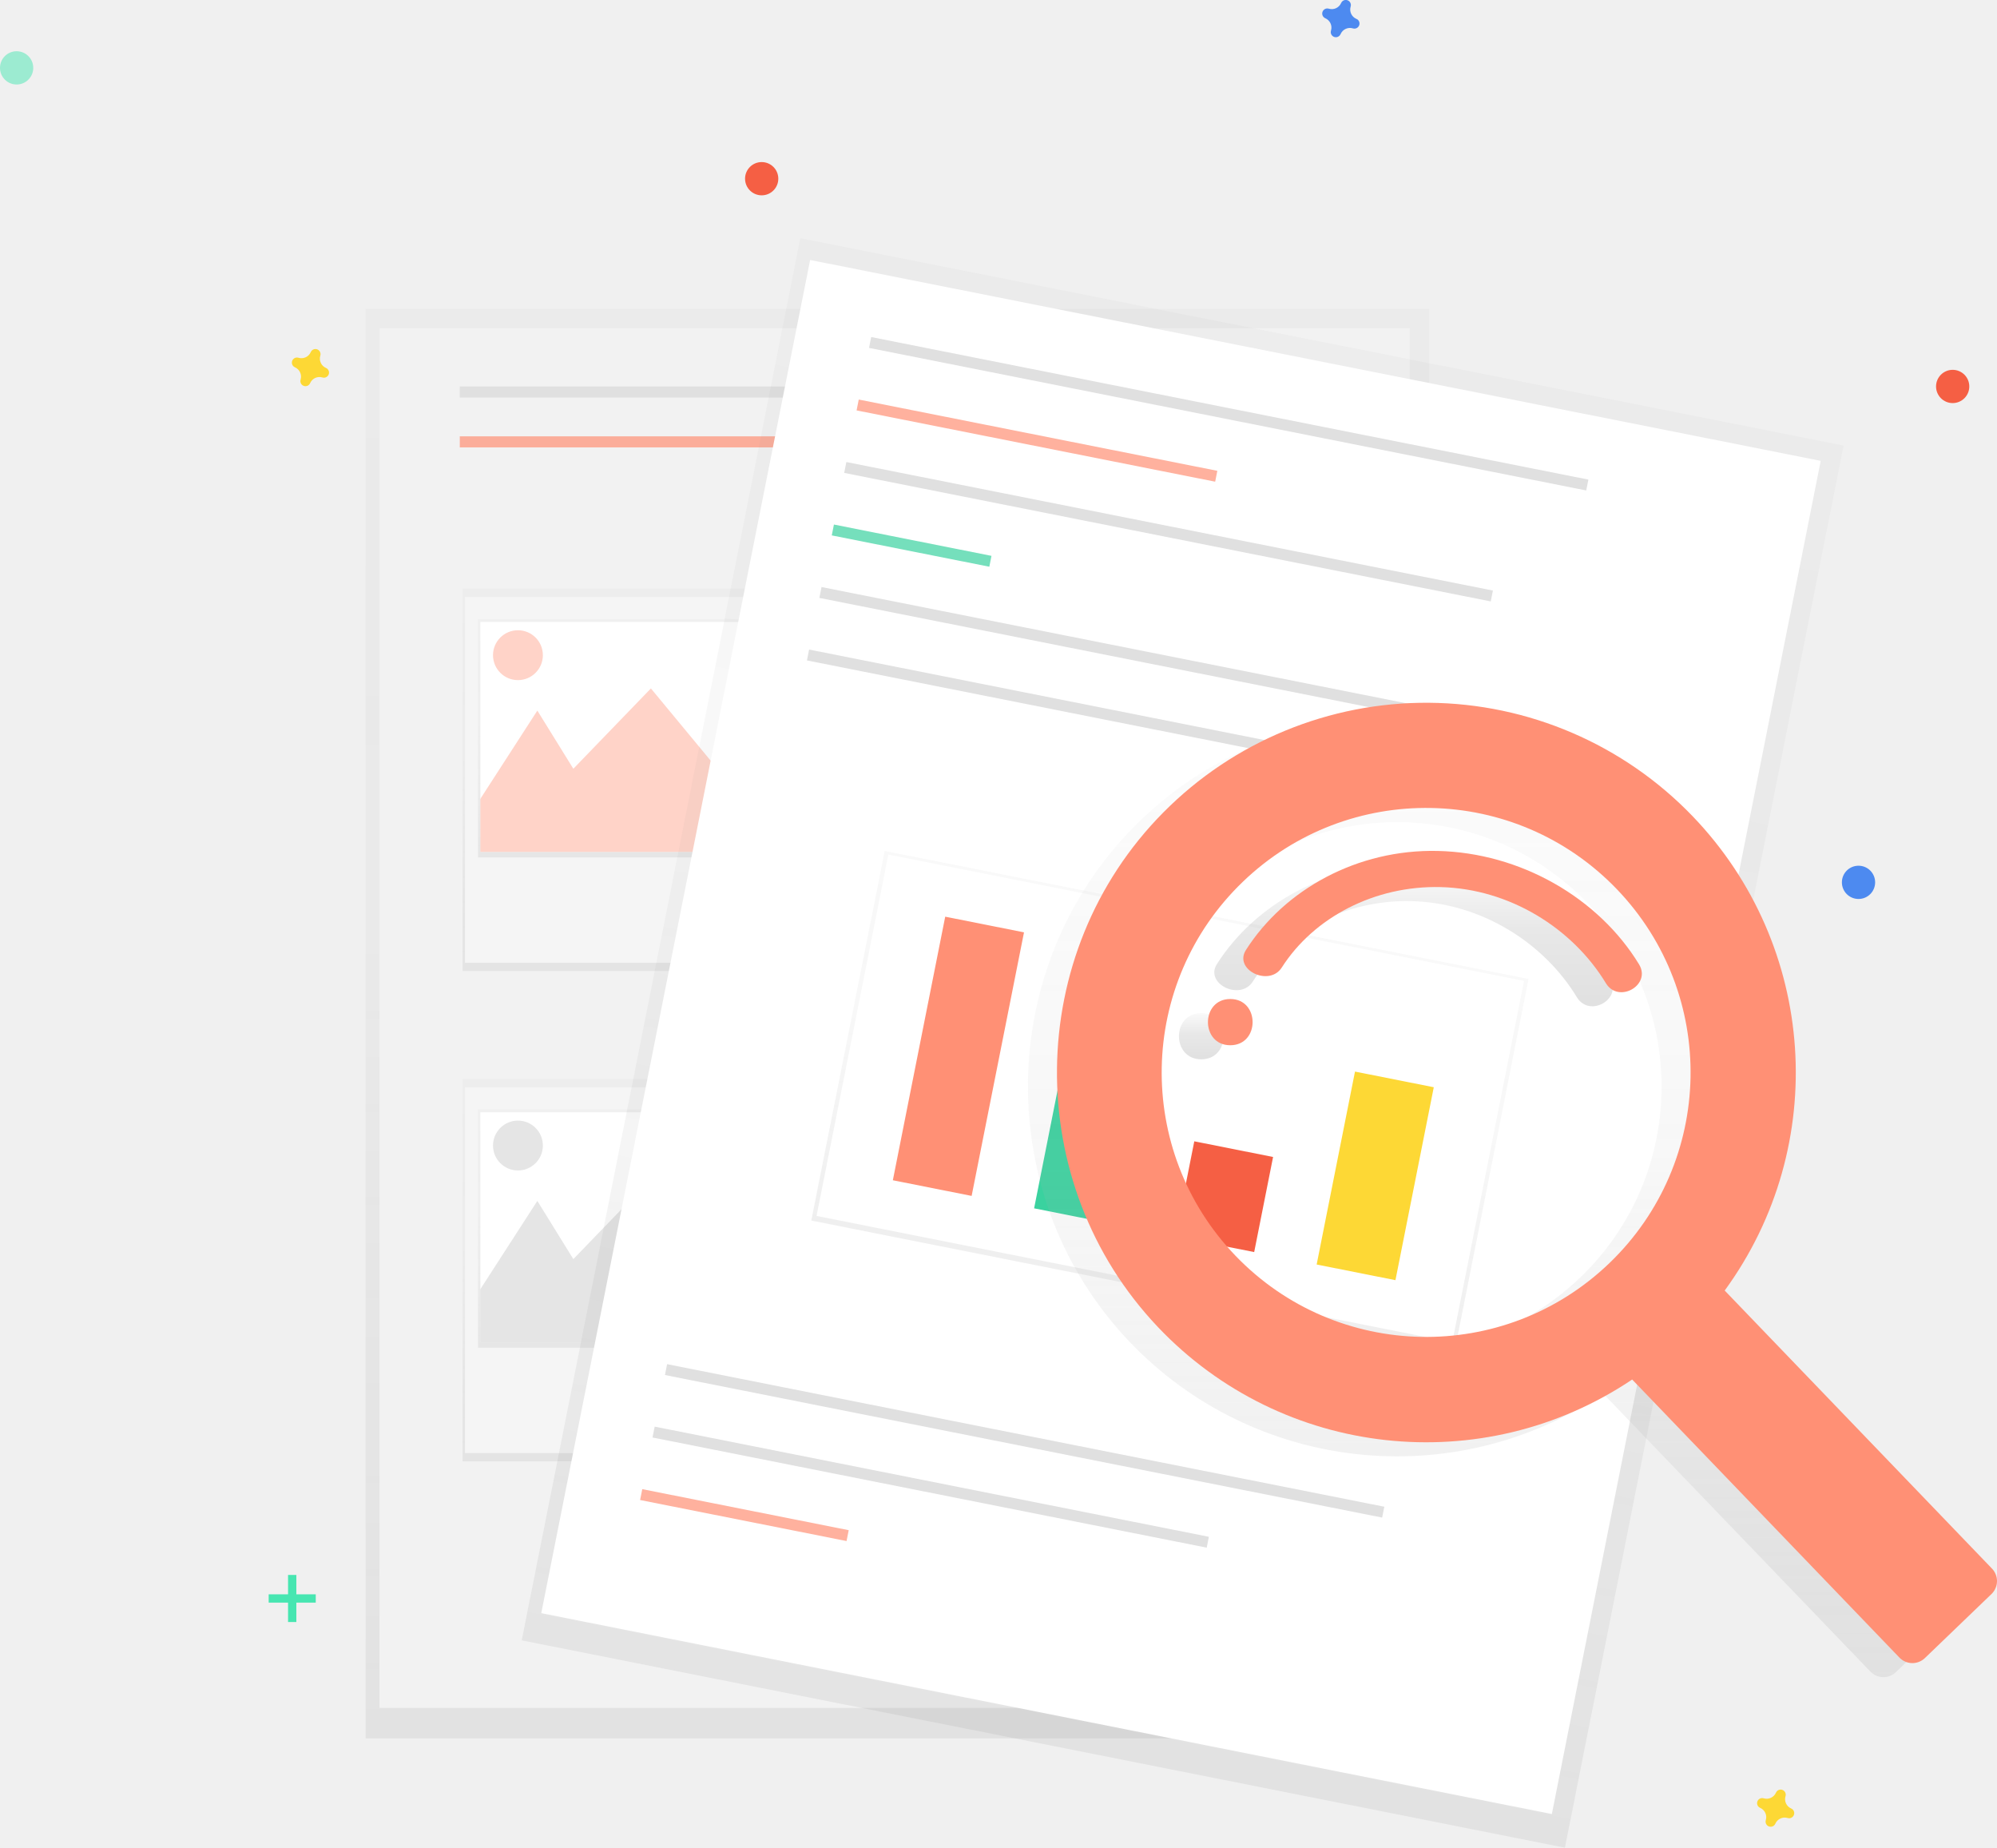
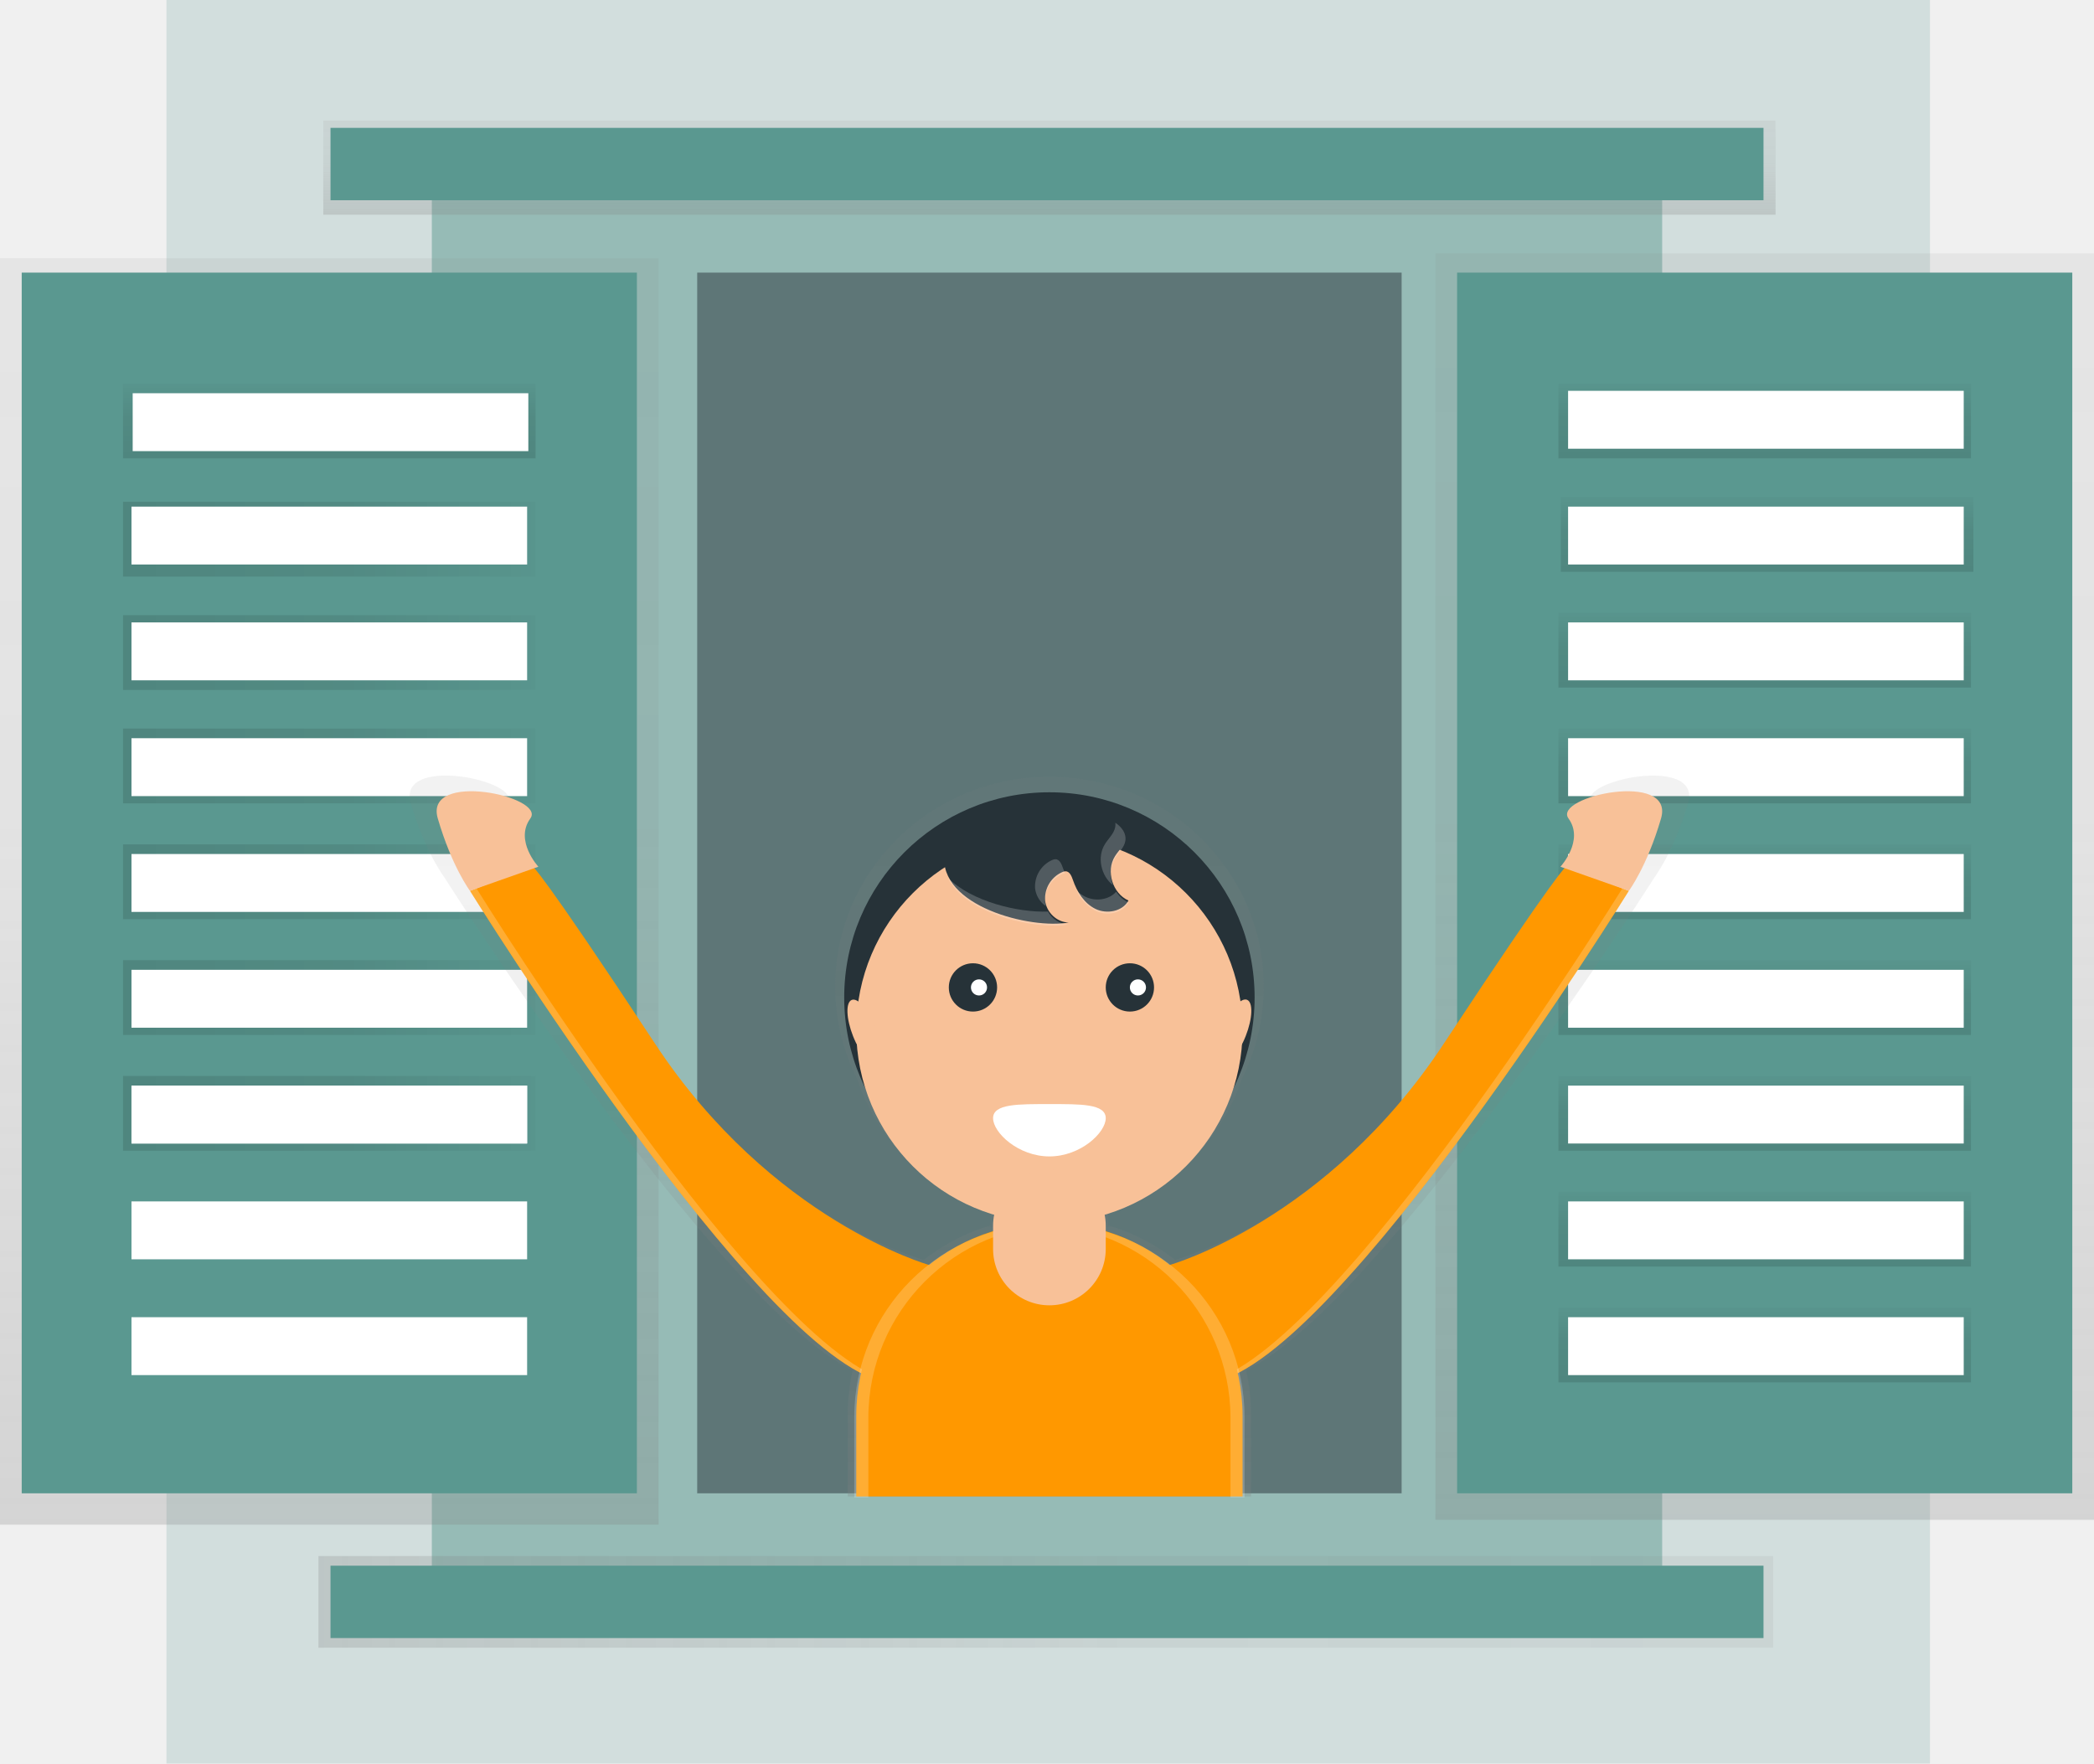
- <svg xmlns="http://www.w3.org/2000/svg" xmlns:xlink="http://www.w3.org/1999/xlink" id="9a5c15f4-7944-40bc-b8da-d63b7d478a28" data-name="Layer 1" width="842" height="778.92" viewBox="0 0 842 778.92">
+ <svg xmlns="http://www.w3.org/2000/svg" xmlns:xlink="http://www.w3.org/1999/xlink" id="fd1e300e-6133-4b79-9025-3394cccdd89f" data-name="Layer 1" width="868" height="731" viewBox="0 0 868 731">
  <defs>
-     <linearGradient id="a91ba363-77be-43f7-9cf6-91c4a3880d9c" x1="378.37" y1="732.81" x2="378.37" y2="130.21" gradientUnits="userSpaceOnUse">
+     <linearGradient id="06147ff9-8cd2-48ac-a1c1-caecd7b6d6a5" x1="731.5" y1="630" x2="731.5" y2="105" gradientUnits="userSpaceOnUse">
      <stop offset="0" stop-color="gray" stop-opacity="0.25" />
      <stop offset="0.54" stop-color="gray" stop-opacity="0.12" />
      <stop offset="1" stop-color="gray" stop-opacity="0.1" />
    </linearGradient>
-     <linearGradient id="d1e6aa0e-d79d-4f6f-afbb-c37e9ed80ff9" x1="274.44" y1="409.32" x2="274.44" y2="248.16" xlink:href="#a91ba363-77be-43f7-9cf6-91c4a3880d9c" />
-     <linearGradient id="a279b039-1afd-4281-8292-ccd5c8c9b734" x1="274.44" y1="361.44" x2="274.44" y2="261.01" xlink:href="#a91ba363-77be-43f7-9cf6-91c4a3880d9c" />
-     <clipPath id="42e7b1d1-2be2-47b0-aacb-a853df270819" transform="translate(-179 -60.54)">
-       <rect id="cf34cfb5-9399-4bae-9cea-d47bbef6cb3a" data-name="&lt;Rectangle&gt;" x="381.54" y="322.72" width="143.79" height="96.93" fill="#fff" />
-     </clipPath>
-     <linearGradient id="972637f2-71db-4198-9c75-a0854a7fe249" x1="274.44" y1="616.03" x2="274.44" y2="454.87" xlink:href="#a91ba363-77be-43f7-9cf6-91c4a3880d9c" />
-     <linearGradient id="6c85befd-f960-412c-83e0-663d4b13bf85" x1="274.44" y1="568.15" x2="274.44" y2="467.72" xlink:href="#a91ba363-77be-43f7-9cf6-91c4a3880d9c" />
-     <clipPath id="f66b8fac-771d-49bf-85c7-4ce29a79f723" transform="translate(-179 -60.54)">
-       <rect id="7439734d-5f7c-428f-88ce-e68b86a45c07" data-name="&lt;Rectangle&gt;" x="381.54" y="529.42" width="143.79" height="96.93" fill="#fff" />
-     </clipPath>
-     <linearGradient id="598f8edf-c762-4b18-b52d-250fc678075a" x1="688.76" y1="765.86" x2="688.76" y2="163.26" gradientTransform="translate(1142.22 -188.53) rotate(90)" xlink:href="#a91ba363-77be-43f7-9cf6-91c4a3880d9c" />
-     <linearGradient id="013b841e-9a42-49b8-8a36-6db9ed002b72" x1="688.18" y1="568.49" x2="688.18" y2="409.67" gradientTransform="translate(1161.39 -164.01) rotate(90)" xlink:href="#a91ba363-77be-43f7-9cf6-91c4a3880d9c" />
-     <linearGradient id="f8cab3c1-d868-48bc-b87d-cd2075ddc26a" x1="810.6" y1="767.54" x2="810.6" y2="362.71" gradientUnits="userSpaceOnUse">
-       <stop offset="0" stop-color="#b3b3b3" stop-opacity="0.25" />
-       <stop offset="0.54" stop-color="#b3b3b3" stop-opacity="0.1" />
-       <stop offset="1" stop-color="#b3b3b3" stop-opacity="0.05" />
-     </linearGradient>
-     <linearGradient id="043d467e-585e-47c7-bb2c-06dd6f5be04b" x1="685.49" y1="507.08" x2="685.49" y2="487.6" gradientUnits="userSpaceOnUse">
+     <linearGradient id="a49b107c-cf66-4ec6-8282-86ab0caa351c" x1="136.5" y1="632" x2="136.5" y2="107" xlink:href="#06147ff9-8cd2-48ac-a1c1-caecd7b6d6a5" />
+     <linearGradient id="1f9811ff-c8f4-40a6-be63-e60ca0341cbe" x1="136.5" y1="190" x2="136.5" y2="159" gradientUnits="userSpaceOnUse">
      <stop offset="0" stop-opacity="0.12" />
      <stop offset="0.55" stop-opacity="0.09" />
      <stop offset="1" stop-opacity="0.02" />
    </linearGradient>
-     <linearGradient id="be08032f-102d-431e-9b5f-1e4ebfc8159b" x1="774.99" y1="484.73" x2="774.99" y2="425.15" xlink:href="#043d467e-585e-47c7-bb2c-06dd6f5be04b" />
+     <linearGradient id="b9a200bd-353c-4381-b6e1-073e5213fd80" x1="732.5" y1="237" x2="732.5" y2="206" xlink:href="#1f9811ff-c8f4-40a6-be63-e60ca0341cbe" />
+     <linearGradient id="bd740118-0fc8-46fe-baa7-1287731d1ce1" x1="731.5" y1="285" x2="731.5" y2="254" xlink:href="#1f9811ff-c8f4-40a6-be63-e60ca0341cbe" />
+     <linearGradient id="be3dcc85-6798-4804-ad40-40dd5e1bf54d" x1="731.5" y1="333" x2="731.5" y2="302" xlink:href="#1f9811ff-c8f4-40a6-be63-e60ca0341cbe" />
+     <linearGradient id="7951aed1-d6b7-43ca-8fc6-4bf3d931fa96" x1="731.5" y1="381" x2="731.5" y2="350" xlink:href="#1f9811ff-c8f4-40a6-be63-e60ca0341cbe" />
+     <linearGradient id="f7ec873f-c4fc-49e9-9fd3-dd83f2d4e56d" x1="731.5" y1="429" x2="731.5" y2="398" xlink:href="#1f9811ff-c8f4-40a6-be63-e60ca0341cbe" />
+     <linearGradient id="ccdfa92b-51d8-4ad9-a821-9e1bef0af2d7" x1="731.5" y1="477" x2="731.5" y2="446" xlink:href="#1f9811ff-c8f4-40a6-be63-e60ca0341cbe" />
+     <linearGradient id="073d1fbf-61de-45f9-b512-c4899ce091e5" x1="731.5" y1="525" x2="731.5" y2="494" xlink:href="#1f9811ff-c8f4-40a6-be63-e60ca0341cbe" />
+     <linearGradient id="24835175-14ba-470d-95d2-6a8277fcc694" x1="731.5" y1="573" x2="731.5" y2="542" xlink:href="#1f9811ff-c8f4-40a6-be63-e60ca0341cbe" />
+     <linearGradient id="5ff08f58-18b8-40ea-89dd-f61e941fbca5" x1="731.5" x2="731.5" xlink:href="#1f9811ff-c8f4-40a6-be63-e60ca0341cbe" />
+     <linearGradient id="35037972-f4cb-4e52-85d9-6feea861c78a" x1="51" y1="223.5" x2="222" y2="223.5" xlink:href="#1f9811ff-c8f4-40a6-be63-e60ca0341cbe" />
+     <linearGradient id="c11cf938-6a5f-4793-b594-126852022070" x1="51" y1="270.5" x2="222" y2="270.5" xlink:href="#1f9811ff-c8f4-40a6-be63-e60ca0341cbe" />
+     <linearGradient id="68e8be81-276e-4a4c-a07a-ad0995a3c0be" x1="51" y1="317.5" x2="222" y2="317.5" xlink:href="#1f9811ff-c8f4-40a6-be63-e60ca0341cbe" />
+     <linearGradient id="0822cc54-0c46-479a-a5ec-03e9a82962c7" x1="51" y1="365.5" x2="222" y2="365.5" xlink:href="#1f9811ff-c8f4-40a6-be63-e60ca0341cbe" />
+     <linearGradient id="7019b20f-90f6-479e-a238-57a05bc6be32" x1="51" y1="413.5" x2="222" y2="413.5" xlink:href="#1f9811ff-c8f4-40a6-be63-e60ca0341cbe" />
+     <linearGradient id="d42fcc48-79e2-414c-a733-2be802693088" x1="51" y1="461.5" x2="222" y2="461.5" xlink:href="#1f9811ff-c8f4-40a6-be63-e60ca0341cbe" />
+     <linearGradient id="0c4558fc-2870-4523-bb15-f13635f1ebad" x1="132" y1="664" x2="735" y2="664" xlink:href="#06147ff9-8cd2-48ac-a1c1-caecd7b6d6a5" />
+     <linearGradient id="5f8c78d2-e119-41dc-88f5-5bfd3b7b4286" x1="435" y1="89" x2="435" y2="50" xlink:href="#06147ff9-8cd2-48ac-a1c1-caecd7b6d6a5" />
+     <linearGradient id="0b3309b2-8c80-4e02-ba09-43858a03760e" x1="601" y1="704.8" x2="601" y2="406" xlink:href="#06147ff9-8cd2-48ac-a1c1-caecd7b6d6a5" />
  </defs>
-   <g opacity="0.5">
-     <rect x="154.15" y="130.21" width="448.44" height="602.6" fill="url(#a91ba363-77be-43f7-9cf6-91c4a3880d9c)" />
+   <rect x="69" width="731" height="731" fill="#5a9890" opacity="0.2" />
+   <rect x="179" y="68.25" width="510" height="595.5" fill="#5a9890" opacity="0.5" />
+   <rect x="595" y="105" width="273" height="525" fill="url(#06147ff9-8cd2-48ac-a1c1-caecd7b6d6a5)" />
+   <rect y="107" width="273" height="525" fill="url(#a49b107c-cf66-4ec6-8282-86ab0caa351c)" />
+   <rect x="604" y="113" width="255" height="506" fill="#5a9890" />
+   <rect x="175" y="197.5" width="255" height="506" transform="translate(439 816.5) rotate(-180)" fill="#5a9890" />
+   <rect x="51" y="159" width="171" height="31" fill="url(#1f9811ff-c8f4-40a6-be63-e60ca0341cbe)" />
+   <rect x="647" y="206" width="171" height="31" fill="url(#b9a200bd-353c-4381-b6e1-073e5213fd80)" />
+   <rect x="646" y="254" width="171" height="31" fill="url(#bd740118-0fc8-46fe-baa7-1287731d1ce1)" />
+   <rect x="646" y="302" width="171" height="31" fill="url(#be3dcc85-6798-4804-ad40-40dd5e1bf54d)" />
+   <rect x="646" y="350" width="171" height="31" fill="url(#7951aed1-d6b7-43ca-8fc6-4bf3d931fa96)" />
+   <rect x="646" y="398" width="171" height="31" fill="url(#f7ec873f-c4fc-49e9-9fd3-dd83f2d4e56d)" />
+   <rect x="646" y="446" width="171" height="31" fill="url(#ccdfa92b-51d8-4ad9-a821-9e1bef0af2d7)" />
+   <rect x="646" y="494" width="171" height="31" fill="url(#073d1fbf-61de-45f9-b512-c4899ce091e5)" />
+   <rect x="646" y="542" width="171" height="31" fill="url(#24835175-14ba-470d-95d2-6a8277fcc694)" />
+   <rect x="646" y="159" width="171" height="31" fill="url(#5ff08f58-18b8-40ea-89dd-f61e941fbca5)" />
+   <rect x="51" y="208" width="171" height="31" fill="url(#35037972-f4cb-4e52-85d9-6feea861c78a)" />
+   <rect x="51" y="255" width="171" height="31" fill="url(#c11cf938-6a5f-4793-b594-126852022070)" />
+   <rect x="51" y="302" width="171" height="31" fill="url(#68e8be81-276e-4a4c-a07a-ad0995a3c0be)" />
+   <rect x="51" y="350" width="171" height="31" fill="url(#0822cc54-0c46-479a-a5ec-03e9a82962c7)" />
+   <rect x="51" y="398" width="171" height="31" fill="url(#7019b20f-90f6-479e-a238-57a05bc6be32)" />
+   <rect x="55" y="163" width="164" height="24" fill="#fff" />
+   <rect x="54.5" y="210" width="164" height="24" fill="#fff" />
+   <rect x="54.5" y="258" width="164" height="24" fill="#fff" />
+   <rect x="54.5" y="306" width="164" height="24" fill="#fff" />
+   <rect x="54.5" y="354" width="164" height="24" fill="#fff" />
+   <rect x="54.5" y="402" width="164" height="24" fill="#fff" />
+   <rect x="51" y="446" width="171" height="31" fill="url(#d42fcc48-79e2-414c-a733-2be802693088)" />
+   <rect x="54.5" y="450" width="164" height="24" fill="#fff" />
+   <rect x="54.5" y="450" width="164" height="24" fill="#fff" />
+   <rect x="54.5" y="498" width="164" height="24" fill="#fff" />
+   <rect x="54.5" y="546" width="164" height="24" fill="#fff" />
+   <rect x="650" y="162" width="164" height="24" fill="#fff" />
+   <rect x="650" y="210" width="164" height="24" fill="#fff" />
+   <rect x="650" y="258" width="164" height="24" fill="#fff" />
+   <rect x="650" y="306" width="164" height="24" fill="#fff" />
+   <rect x="650" y="354" width="164" height="24" fill="#fff" />
+   <rect x="650" y="402" width="164" height="24" fill="#fff" />
+   <rect x="650" y="450" width="164" height="24" fill="#fff" />
+   <rect x="650" y="498" width="164" height="24" fill="#fff" />
+   <rect x="650" y="546" width="164" height="24" fill="#fff" />
+   <rect x="132" y="645" width="603" height="38" fill="url(#0c4558fc-2870-4523-bb15-f13635f1ebad)" />
+   <rect x="137" y="649" width="594" height="30" fill="#5a9890" />
+   <rect x="134" y="50" width="602" height="39" fill="url(#5f8c78d2-e119-41dc-88f5-5bfd3b7b4286)" />
+   <rect x="137" y="53" width="594" height="30" fill="#5a9890" />
+   <rect x="289" y="113" width="292" height="506" fill="#263238" opacity="0.5" />
+   <path d="M825.66,417.55c7,9.38-3.48,20.46-3.48,20.46l1.76.61c-2.59,2.87-12.82,15.82-52.26,74.4-50.5,75-118.55,93.71-118.55,93.71h0a84,84,0,0,0-27.73-14.31v-7.08a83,83,0,0,0,55.3-53.48,85.08,85.08,0,0,0,9.14-38.44c0-48-39.77-86.94-88.82-86.94s-88.82,38.93-88.82,86.94a85.08,85.08,0,0,0,9.14,38.44,83,83,0,0,0,55.3,53.48v7.08a84,84,0,0,0-27.73,14.31h0S480.83,588,430.33,513c-39.44-58.58-49.67-71.54-52.26-74.4l1.76-.61s-10.45-11.08-3.48-20.46-46.15-20.46-40.06,0,13.93,30.69,13.93,30.69S461.42,623.6,519.47,652.58a80.43,80.43,0,0,0-2.06,18.12V704.8H684.59V670.7a80.43,80.43,0,0,0-2.06-18.12c58-29,169.25-204.35,169.25-204.35s7.84-10.23,13.93-30.69S818.69,408.17,825.66,417.55Z" transform="translate(-166 -84.5)" fill="url(#0b3309b2-8c80-4e02-ba09-43858a03760e)" />
+   <circle cx="435" cy="413.47" r="85.06" fill="#263238" />
+   <circle cx="435" cy="426.82" r="80.06" fill="#f8c198" />
+   <circle cx="403.31" cy="409.3" r="10.01" fill="#263238" />
+   <circle cx="468.36" cy="409.3" r="10.01" fill="#263238" />
+   <path d="M624.35,548c0,6-10.45,15.85-23.35,15.85S577.65,554,577.65,548s10.45-5.84,23.35-5.84S624.35,542,624.35,548Z" transform="translate(-166 -84.5)" fill="#fff" />
+   <circle cx="405.81" cy="409.3" r="3.34" fill="#fff" />
+   <circle cx="471.69" cy="409.3" r="3.34" fill="#fff" />
+   <path d="M609,466.88c-4.88,0-9.26-4.24-9.78-9.09a12,12,0,0,1,7-11.75,3.42,3.42,0,0,1,1.47-.38c1.68,0,2.51,2,3.05,3.59,1.68,4.92,4.66,9.72,9.34,12s11.22,1.11,13.69-3.47c-6.62-2.95-9.45-12.21-5.6-18.35,1.49-2.37,3.81-4.38,4.28-7.14.86-5-4.62-8.64-9.47-10.14-14-4.33-62.8-4.81-65.49,16.08C554.67,460.27,593.63,469.8,609,466.88Z" transform="translate(-166 -84.5)" fill="#263238" />
+   <ellipse cx="524.27" cy="512.15" rx="5" ry="14.18" transform="translate(-317.38 143.66) rotate(-21.53)" fill="#f8c198" />
+   <ellipse cx="677.73" cy="512.15" rx="14.18" ry="5" transform="translate(-213.42 870.11) rotate(-68.47)" fill="#f8c198" />
+   <path d="M650.91,608.84s65.17-18.3,113.54-91.69,50.87-73.59,50.87-73.59l25.85,10.21S721.09,647.25,669.39,657.26,650.91,608.84,650.91,608.84Z" transform="translate(-166 -84.5)" fill="#ff9800" />
+   <path d="M812.83,443.77s10-10.84,3.34-20,44.2-20,38.36,0-13.34,30-13.34,30Z" transform="translate(-166 -84.5)" fill="#f8c198" />
+   <path d="M551.09,608.84s-65.17-18.3-113.54-91.69-50.87-73.59-50.87-73.59l-25.85,10.21s120.09,193.48,171.8,203.49S551.09,608.84,551.09,608.84Z" transform="translate(-166 -84.5)" fill="#ff9800" />
+   <path d="M389.17,443.77s-10-10.84-3.34-20-44.2-20-38.36,0,13.34,30,13.34,30Z" transform="translate(-166 -84.5)" fill="#f8c198" />
+   <g opacity="0.2">
+     <path d="M628.29,427.27c-.48,2.76-2.8,4.76-4.28,7.14-3.37,5.38-1.62,13.16,3.32,17a12.79,12.79,0,0,1,.85-11.14c1.49-2.37,3.81-4.38,4.28-7.14.54-3.13-1.41-5.73-4.13-7.6A6,6,0,0,1,628.29,427.27Z" transform="translate(-166 -84.5)" fill="#fff" />
+     <path d="M607.46,446.51c-.32-.75-.62-1.51-.88-2.27-.54-1.59-1.37-3.54-3.05-3.59a3.42,3.42,0,0,0-1.47.38,12,12,0,0,0-7,11.75,10.53,10.53,0,0,0,4.47,7.35,9.4,9.4,0,0,1-.3-1.51,12,12,0,0,1,7-11.75A3.87,3.87,0,0,1,607.46,446.51Z" transform="translate(-166 -84.5)" fill="#fff" />
+     <path d="M600.41,462.35c-12.16.51-31.78-4.13-41.45-14,7.22,15.36,37.05,21.79,50,19.32A10.08,10.08,0,0,1,600.41,462.35Z" transform="translate(-166 -84.5)" fill="#fff" />
+     <path d="M628.68,454.11c-2.92,3.43-8.58,4.15-12.75,2.12a14.54,14.54,0,0,1-3.7-2.61,17.84,17.84,0,0,0,7.87,8.44c4.68,2.27,11.22,1.11,13.69-3.47A11.88,11.88,0,0,1,628.68,454.11Z" transform="translate(-166 -84.5)" fill="#fff" />
  </g>
-   <rect x="159.99" y="138.39" width="434.43" height="581.58" fill="#f2f2f2" />
-   <rect x="193.86" y="162.91" width="149.48" height="4.67" fill="#e0e0e0" />
-   <rect x="193.86" y="183.93" width="149.48" height="4.67" fill="#ff9075" opacity="0.7" />
-   <rect x="365.53" y="162.91" width="149.48" height="4.67" fill="#e0e0e0" />
-   <rect x="388.88" y="296.05" width="149.48" height="4.67" fill="#e0e0e0" />
-   <rect x="392.39" y="308.89" width="149.48" height="4.67" fill="#e0e0e0" />
-   <rect x="399.4" y="321.74" width="149.48" height="4.67" fill="#e0e0e0" />
-   <rect x="388.88" y="502.75" width="149.48" height="4.67" fill="#e0e0e0" />
-   <rect x="392.39" y="515.6" width="149.48" height="4.67" fill="#e0e0e0" />
-   <rect x="399.4" y="528.44" width="149.48" height="4.67" fill="#e0e0e0" />
-   <g opacity="0.5">
-     <rect x="195.03" y="248.16" width="158.82" height="161.16" fill="url(#d1e6aa0e-d79d-4f6f-afbb-c37e9ed80ff9)" />
-   </g>
-   <rect x="196.03" y="251.67" width="156.32" height="154.15" fill="#f5f5f5" />
-   <g opacity="0.5">
-     <rect x="201.54" y="261.01" width="145.8" height="100.43" fill="url(#a279b039-1afd-4281-8292-ccd5c8c9b734)" />
-   </g>
-   <rect id="e1f34465-d008-41db-868b-e00503fb87b3" data-name="&lt;Rectangle&gt;" x="202.54" y="262.18" width="143.79" height="96.93" fill="#fff" />
-   <g clip-path="url(#42e7b1d1-2be2-47b0-aacb-a853df270819)">
-     <polygon points="190.35 355.61 226.56 299.55 241.74 324.07 274.44 290.21 302.47 324.07 326.99 273.86 390.05 374.29 185.68 367.28 190.35 355.61" fill="#ff9075" opacity="0.4" />
-     <circle cx="218.38" cy="276.19" r="10.51" fill="#ff9075" opacity="0.4" />
-   </g>
-   <g opacity="0.5">
-     <rect x="195.03" y="454.87" width="158.82" height="161.16" fill="url(#972637f2-71db-4198-9c75-a0854a7fe249)" />
-   </g>
-   <rect x="196.03" y="458.37" width="156.32" height="154.15" fill="#f5f5f5" />
-   <g opacity="0.5">
-     <rect x="201.54" y="467.72" width="145.8" height="100.43" fill="url(#6c85befd-f960-412c-83e0-663d4b13bf85)" />
-   </g>
-   <rect id="c95ac4f6-be4d-44a3-92c2-5c8066e2b531" data-name="&lt;Rectangle&gt;" x="202.54" y="468.88" width="143.79" height="96.93" fill="#fff" />
-   <g clip-path="url(#f66b8fac-771d-49bf-85c7-4ce29a79f723)">
-     <polygon points="190.35 562.31 226.56 506.25 241.74 530.78 274.44 496.91 302.47 530.78 326.99 480.56 390.05 580.99 185.68 573.99 190.35 562.31" fill="#bdbdbd" opacity="0.4" />
-     <circle cx="218.38" cy="482.9" r="10.51" fill="#bdbdbd" opacity="0.4" />
-   </g>
-   <g opacity="0.5">
-     <rect x="376.36" y="276.01" width="602.6" height="448.44" transform="translate(-124.09 1006.82) rotate(-78.76)" fill="url(#598f8edf-c762-4b18-b52d-250fc678075a)" />
-   </g>
-   <rect x="386.18" y="280.49" width="581.58" height="434.43" transform="translate(-122.17 1004.12) rotate(-78.76)" fill="#fff" />
-   <rect x="542.89" y="232.65" width="308.31" height="4.67" transform="translate(-119.81 -191.93) rotate(11.24)" fill="#e0e0e0" />
-   <rect x="456.83" y="665.62" width="308.31" height="4.67" transform="translate(-37.05 -166.84) rotate(11.24)" fill="#e0e0e0" />
-   <rect x="452.26" y="685.13" width="238.24" height="4.67" transform="translate(-34.01 -158.75) rotate(11.24)" fill="#e0e0e0" />
-   <rect x="448.46" y="696.91" width="88.75" height="4.67" transform="translate(-33.22 -143.21) rotate(11.24)" fill="#ff9075" opacity="0.7" />
-   <rect x="539.13" y="243.97" width="154.15" height="4.67" transform="translate(-119.16 -175.95) rotate(11.24)" fill="#ff9075" opacity="0.7" />
-   <rect x="532.71" y="282.38" width="277.94" height="4.67" transform="translate(-110.6 -186.03) rotate(11.24)" fill="#e0e0e0" />
-   <rect x="529.49" y="288.24" width="67.73" height="4.67" transform="translate(-111.54 -164.8) rotate(11.24)" fill="#3ad29f" opacity="0.7" />
-   <rect x="521.95" y="338.03" width="308.31" height="4.67" transform="translate(-99.67 -185.82) rotate(11.24)" fill="#e0e0e0" />
-   <g opacity="0.5">
-     <rect x="592.89" y="385.78" width="158.82" height="276.77" transform="translate(-151.88 1020.84) rotate(-78.76)" fill="url(#013b841e-9a42-49b8-8a36-6db9ed002b72)" />
-   </g>
-   <rect x="535.78" y="445.94" width="273.27" height="155.32" transform="translate(-64.02 -181.59) rotate(11.24)" fill="#fff" />
-   <rect x="516.71" y="364.38" width="308.31" height="4.67" transform="translate(-94.63 -184.29) rotate(11.24)" fill="#e0e0e0" />
-   <rect x="566.14" y="449.2" width="33.87" height="113.28" transform="translate(-69.19 -164.51) rotate(11.24)" fill="#ff9075" />
-   <rect x="622.06" y="498.05" width="33.87" height="75.91" transform="translate(-62.24 -174.83) rotate(11.24)" fill="#3ad29f" />
-   <rect x="678.21" y="544.59" width="33.87" height="40.87" transform="translate(-55.5 -185.22) rotate(11.24)" fill="#f55f44" />
-   <rect x="741.87" y="514.79" width="33.87" height="82.92" transform="translate(-55.99 -197.8) rotate(11.24)" fill="#fdd835" />
-   <path d="M880.45,410.55a155.89,155.89,0,0,0-223.11-1.68c-59,59.48-60,156.33-2.29,217.07A155.89,155.89,0,0,0,854.95,648L967.64,765.21a7.59,7.59,0,0,0,10.73.21l28.08-27a7.59,7.59,0,0,0,.21-10.73L894,610.49A155.9,155.9,0,0,0,880.45,410.55ZM845.35,599a111.5,111.5,0,1,1,3.1-157.66A111.5,111.5,0,0,1,845.35,599Z" transform="translate(-179 -60.54)" fill="url(#f8cab3c1-d868-48bc-b87d-cd2075ddc26a)" />
-   <path d="M685.49,487.6c-12.54,0-12.56,19.49,0,19.49S698.05,487.6,685.49,487.6Z" transform="translate(-179 -60.54)" fill="url(#043d467e-585e-47c7-bb2c-06dd6f5be04b)" />
-   <path d="M772.9,425.17c-33.75-.76-64.46,16.17-80.79,41.73-5.33,8.34,9.8,15.71,15.1,7.41,13.52-21.16,39.21-34.6,67-33.9,29.12.73,55.62,17.39,69.65,40.51,5.32,8.77,19.27.8,14-7.92C840.8,445,807.76,426,772.9,425.17Z" transform="translate(-179 -60.54)" fill="url(#be08032f-102d-431e-9b5f-1e4ebfc8159b)" />
-   <path d="M892.68,404.63a155.89,155.89,0,0,0-223.11-1.68c-59,59.48-60,156.33-2.29,217.07a155.89,155.89,0,0,0,199.9,22.05L979.86,759.29a7.59,7.59,0,0,0,10.73.21l28.08-27a7.59,7.59,0,0,0,.21-10.73L906.19,604.56A155.9,155.9,0,0,0,892.68,404.63ZM857.58,593a111.5,111.5,0,1,1,3.1-157.66A111.5,111.5,0,0,1,857.58,593Z" transform="translate(-179 -60.54)" fill="#ff9075" />
-   <path d="M697.72,481.67c-12.54,0-12.56,19.49,0,19.49S710.28,481.67,697.72,481.67Z" transform="translate(-179 -60.54)" fill="#ff9075" />
-   <path d="M785.13,419.25c-33.75-.76-64.46,16.17-80.79,41.73-5.33,8.34,9.8,15.71,15.1,7.41,13.52-21.16,39.21-34.6,67-33.9,29.12.73,55.62,17.39,69.65,40.51,5.32,8.77,19.27.8,14-7.92C853,439,820,420,785.13,419.25Z" transform="translate(-179 -60.54)" fill="#ff9075" />
-   <rect x="121.45" y="663.91" width="3.5" height="19.85" fill="#47e6b1" />
-   <rect x="300.45" y="724.45" width="3.5" height="19.85" transform="translate(857.58 371.63) rotate(90)" fill="#47e6b1" />
-   <path d="M750.87,68.49a4.29,4.29,0,0,1-2.39-5.19,2.06,2.06,0,0,0,.09-.48h0a2.15,2.15,0,0,0-3.87-1.43h0a2.06,2.06,0,0,0-.24.42,4.29,4.29,0,0,1-5.19,2.39,2.06,2.06,0,0,0-.48-.09h0A2.15,2.15,0,0,0,737.38,68h0a2.06,2.06,0,0,0,.42.24,4.29,4.29,0,0,1,2.39,5.19,2.06,2.06,0,0,0-.09.48h0A2.15,2.15,0,0,0,744,75.32h0a2.06,2.06,0,0,0,.24-.42,4.29,4.29,0,0,1,5.19-2.39,2.06,2.06,0,0,0,.48.09h0a2.15,2.15,0,0,0,1.43-3.87h0A2.06,2.06,0,0,0,750.87,68.49Z" transform="translate(-179 -60.54)" fill="#4d8af0" />
-   <path d="M316.44,215.64a4.29,4.29,0,0,1-2.39-5.19,2.06,2.06,0,0,0,.09-.48h0a2.15,2.15,0,0,0-3.87-1.43h0a2.06,2.06,0,0,0-.24.42,4.29,4.29,0,0,1-5.19,2.39,2.06,2.06,0,0,0-.48-.09h0a2.15,2.15,0,0,0-1.43,3.87h0a2.06,2.06,0,0,0,.42.24,4.29,4.29,0,0,1,2.39,5.19,2.06,2.06,0,0,0-.09.48h0a2.15,2.15,0,0,0,3.87,1.43h0a2.06,2.06,0,0,0,.24-.42,4.29,4.29,0,0,1,5.19-2.39,2.06,2.06,0,0,0,.48.09h0a2.15,2.15,0,0,0,1.43-3.87h0A2.06,2.06,0,0,0,316.44,215.64Z" transform="translate(-179 -60.54)" fill="#fdd835" />
-   <path d="M934.22,822.9a4.29,4.29,0,0,1-2.39-5.19,2.06,2.06,0,0,0,.09-.48h0a2.15,2.15,0,0,0-3.87-1.43h0a2.06,2.06,0,0,0-.24.42,4.29,4.29,0,0,1-5.19,2.39,2.06,2.06,0,0,0-.48-.09h0a2.15,2.15,0,0,0-1.43,3.87h0a2.06,2.06,0,0,0,.42.24,4.29,4.29,0,0,1,2.39,5.19,2.06,2.06,0,0,0-.09.48h0a2.15,2.15,0,0,0,3.87,1.43h0a2.06,2.06,0,0,0,.24-.42,4.29,4.29,0,0,1,5.19-2.39,2.06,2.06,0,0,0,.48.09h0a2.15,2.15,0,0,0,1.43-3.87h0A2.06,2.06,0,0,0,934.22,822.9Z" transform="translate(-179 -60.54)" fill="#fdd835" />
-   <circle cx="321.15" cy="75.33" r="7.01" fill="#f55f44" />
-   <circle cx="823.31" cy="162.91" r="7.01" fill="#f55f44" />
-   <circle cx="783.61" cy="371.95" r="7.01" fill="#4d8af0" />
-   <circle cx="7.01" cy="28.61" r="7.01" fill="#47e6b1" opacity="0.5" />
+   <path d="M837.85,453.77S717.76,647.25,666,657.26a60.33,60.33,0,0,1-9.07,1.11,53.05,53.05,0,0,0,12.41-1.11c51.71-10,171.8-203.49,171.8-203.49l-2.68-.95C838.09,453.45,837.85,453.77,837.85,453.77Z" transform="translate(-166 -84.5)" fill="#fff" opacity="0.2" />
+   <path d="M364.15,453.77S484.24,647.25,536,657.26a60.33,60.33,0,0,0,9.07,1.11,53.05,53.05,0,0,1-12.41-1.11c-51.71-10-171.8-203.49-171.8-203.49l2.68-.95C363.91,453.45,364.15,453.77,364.15,453.77Z" transform="translate(-166 -84.5)" fill="#fff" opacity="0.2" />
+   <path d="M435,506.88h0a80.06,80.06,0,0,1,80.06,80.06V620.3a0,0,0,0,1,0,0H354.94a0,0,0,0,1,0,0V586.94A80.06,80.06,0,0,1,435,506.88Z" fill="#ff9800" />
+   <path d="M601.83,591.8h0a80.93,80.93,0,0,0-8.72.47c1,0,1.91-.06,2.88-.06h0a80.06,80.06,0,0,1,80.06,80.06v32.94h5.84V671.86A80.06,80.06,0,0,0,601.83,591.8Z" transform="translate(-166 -84.5)" fill="#fff" opacity="0.2" />
+   <path d="M600.17,591.8h0a80.93,80.93,0,0,1,8.72.47c-1,0-1.91-.06-2.88-.06h0a80.06,80.06,0,0,0-80.06,80.06v32.94h-5.84V671.86A80.06,80.06,0,0,1,600.17,591.8Z" transform="translate(-166 -84.5)" fill="#fff" opacity="0.2" />
+   <rect x="411.65" y="484.78" width="46.7" height="56.29" rx="23.35" ry="23.35" fill="#f8c198" />
</svg>
